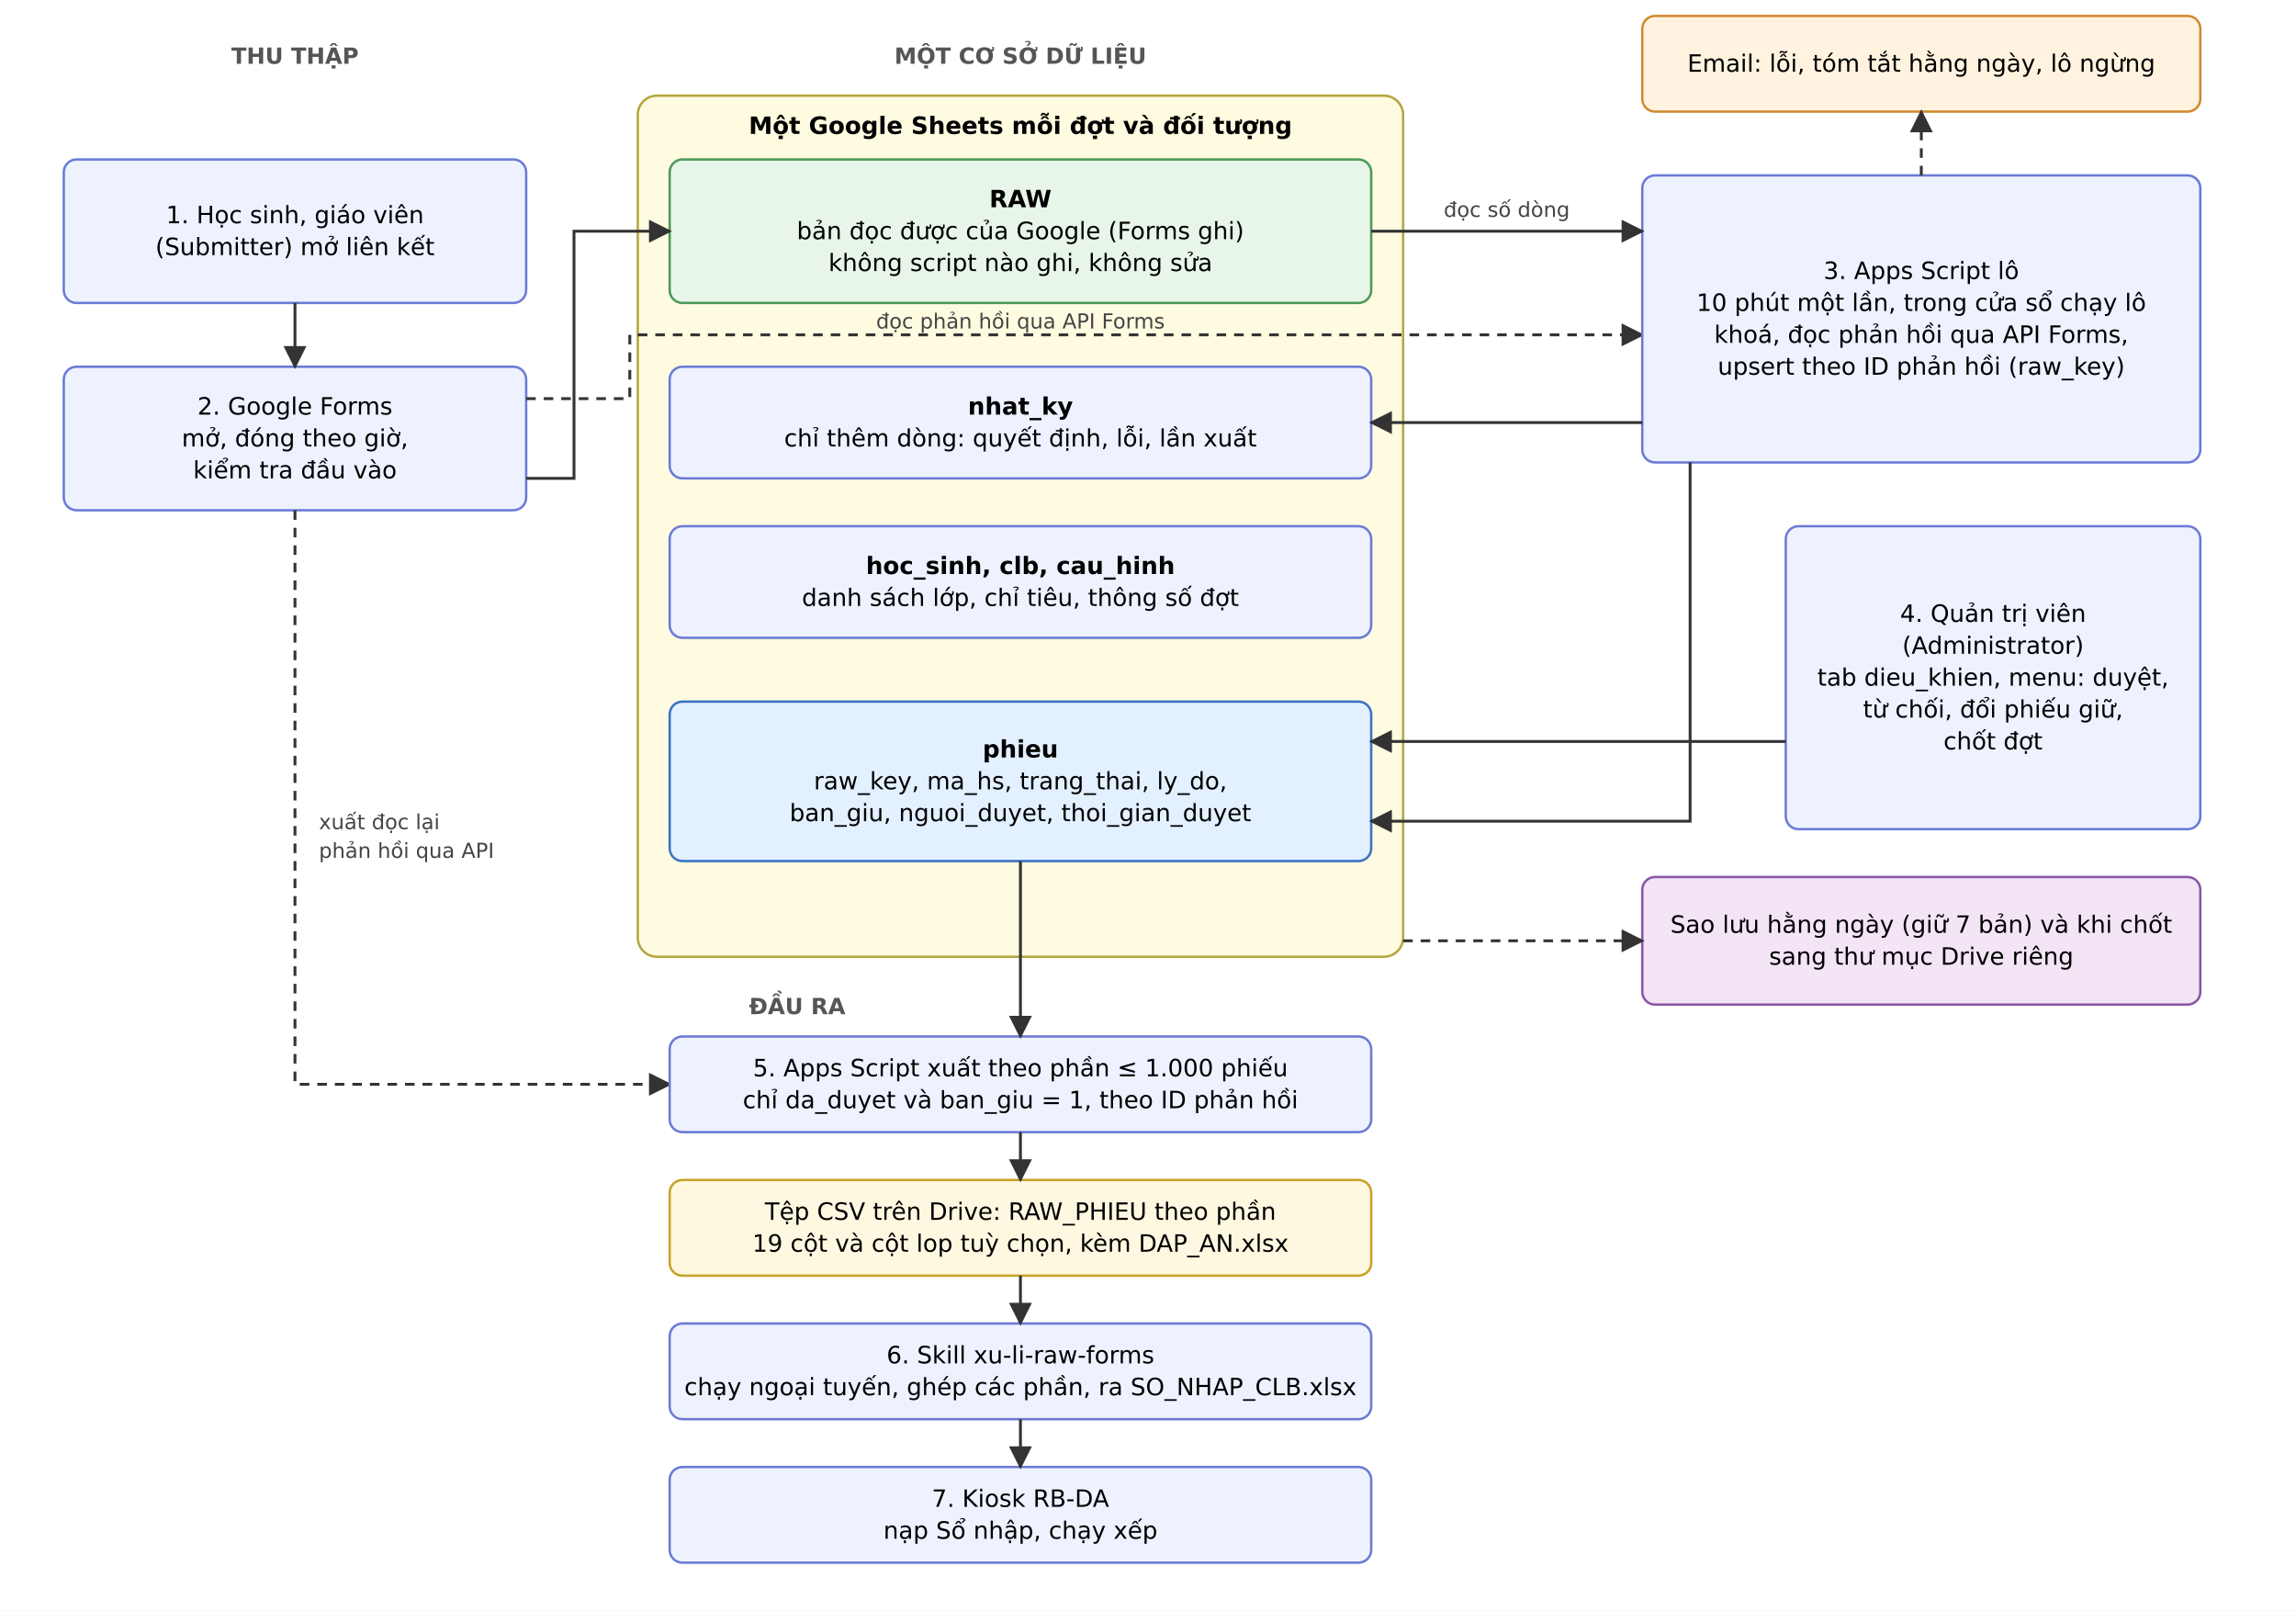
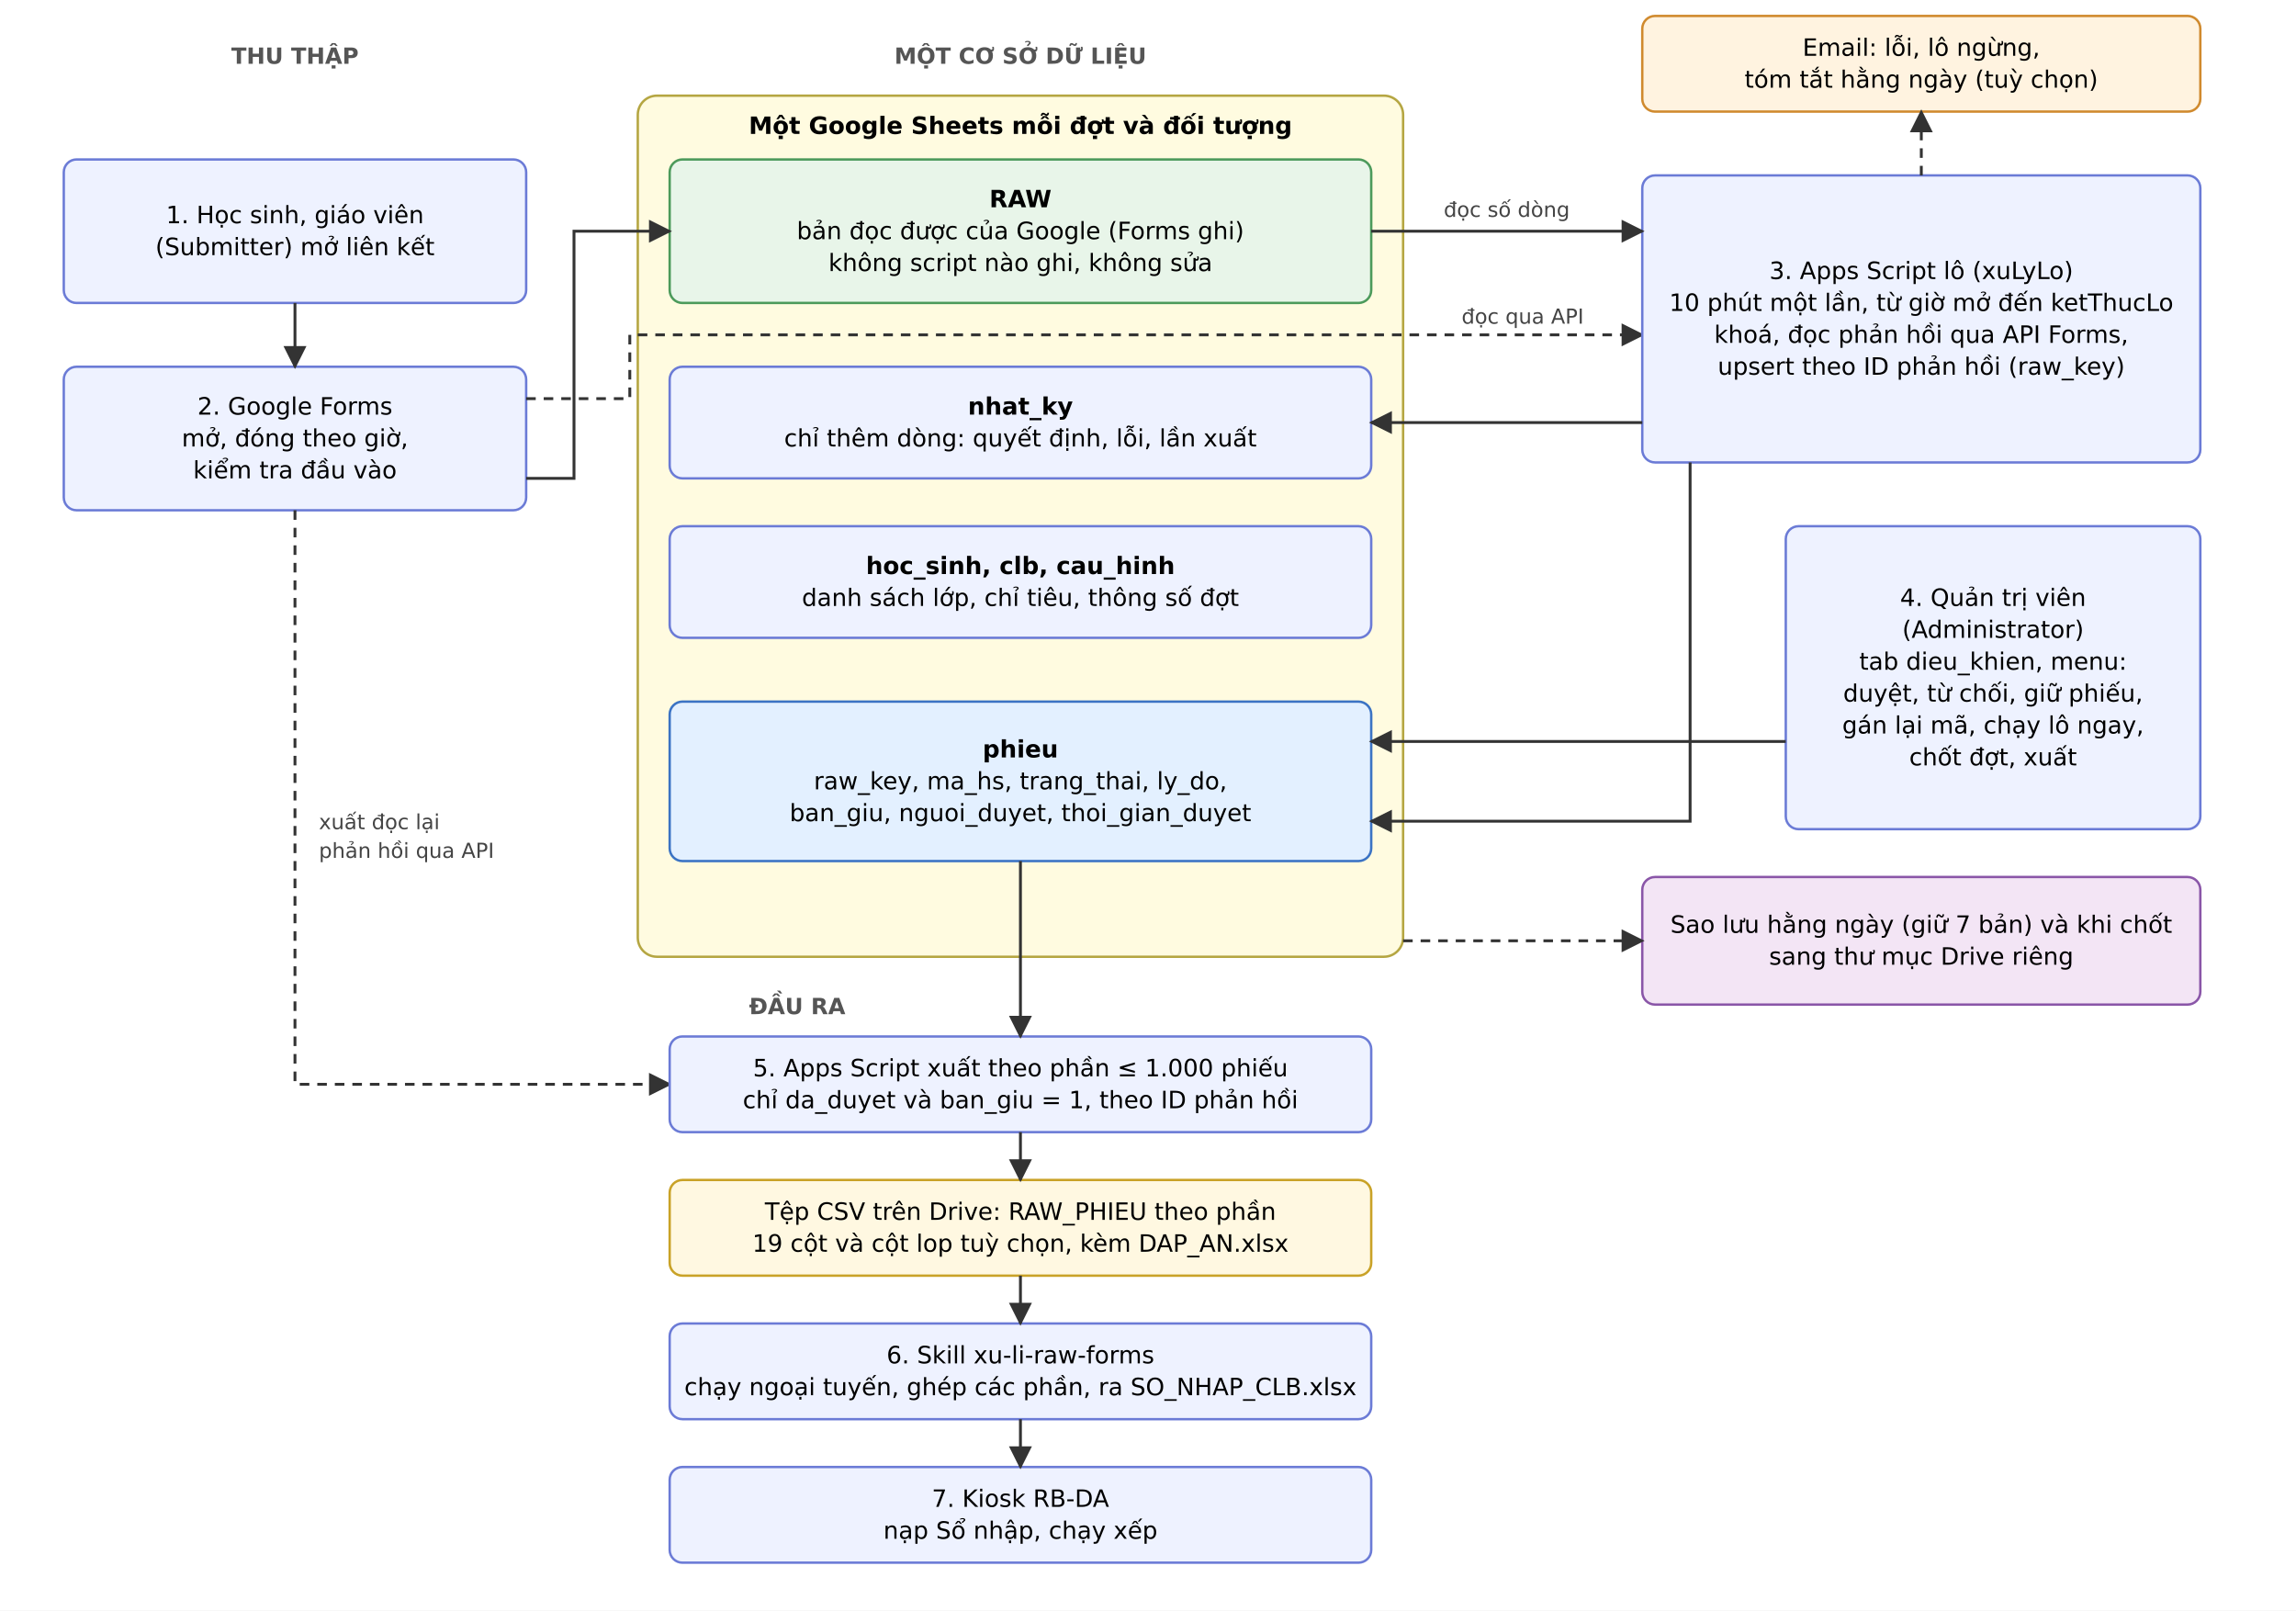
<svg xmlns="http://www.w3.org/2000/svg" width="1440" height="1010" viewBox="0 0 1440 1010" font-family="DejaVu Sans, sans-serif" font-size="15">
  <defs>
    <marker id="ah" viewBox="0 0 10 10" refX="9" refY="5" markerWidth="8" markerHeight="8" orient="auto">
      <path d="M0,0 L10,5 L0,10 z" fill="#333" />
    </marker>
  </defs>
  <rect width="100%" height="100%" fill="#fff" />
  <text x="185" y="40" text-anchor="middle" font-size="14" fill="#555" font-weight="700">THU THẬP</text>
  <text x="640" y="40" text-anchor="middle" font-size="14" fill="#555" font-weight="700">MỘT CƠ SỞ DỮ LIỆU</text>
  <rect x="400" y="60" width="480" height="540" rx="12" fill="#fffbe0" stroke="#b5a642" stroke-width="1.5" />
  <text x="640" y="84" text-anchor="middle" font-size="15" font-weight="700">Một Google Sheets mỗi đợt và đối tượng</text>
  <rect x="40" y="100" width="290" height="90" rx="8" fill="#eef2ff" stroke="#6b7bd6" stroke-width="1.5" />
  <text x="185.0" y="140.0" text-anchor="middle">1. Học sinh, giáo viên</text>
  <text x="185.0" y="160.0" text-anchor="middle">(Submitter) mở liên kết</text>
  <rect x="40" y="230" width="290" height="90" rx="8" fill="#eef2ff" stroke="#6b7bd6" stroke-width="1.5" />
  <text x="185.0" y="260.0" text-anchor="middle">2. Google Forms</text>
  <text x="185.0" y="280.0" text-anchor="middle">mở, đóng theo giờ,</text>
  <text x="185.0" y="300.0" text-anchor="middle">kiểm tra đầu vào</text>
  <path d="M185,190 V230" fill="none" stroke="#333" stroke-width="1.8" marker-end="url(#ah)" />
  <rect x="420" y="100" width="440" height="90" rx="8" fill="#e8f5e9" stroke="#4c9a5b" stroke-width="1.5" />
  <text x="640.0" y="130.0" text-anchor="middle" font-weight="700">RAW</text>
  <text x="640.0" y="150.0" text-anchor="middle">bản đọc được của Google (Forms ghi)</text>
  <text x="640.0" y="170.0" text-anchor="middle">không script nào ghi, không sửa</text>
  <rect x="420" y="230" width="440" height="70" rx="8" fill="#eef2ff" stroke="#6b7bd6" stroke-width="1.5" />
  <text x="640.0" y="260.0" text-anchor="middle" font-weight="700">nhat_ky</text>
  <text x="640.0" y="280.0" text-anchor="middle">chỉ thêm dòng: quyết định, lỗi, lần xuất</text>
  <rect x="420" y="330" width="440" height="70" rx="8" fill="#eef2ff" stroke="#6b7bd6" stroke-width="1.5" />
  <text x="640.0" y="360.0" text-anchor="middle" font-weight="700">hoc_sinh, clb, cau_hinh</text>
  <text x="640.0" y="380.0" text-anchor="middle">danh sách lớp, chỉ tiêu, thông số đợt</text>
  <rect x="420" y="440" width="440" height="100" rx="8" fill="#e3f0ff" stroke="#3b73c4" stroke-width="1.5" />
  <text x="640.0" y="475.0" text-anchor="middle" font-weight="700">phieu</text>
  <text x="640.0" y="495.0" text-anchor="middle">raw_key, ma_hs, trang_thai, ly_do,</text>
  <text x="640.0" y="515.0" text-anchor="middle">ban_giu, nguoi_duyet, thoi_gian_duyet</text>
  <path d="M330,300 H360 V145 H420" fill="none" stroke="#333" stroke-width="1.8" marker-end="url(#ah)" />
  <path d="M330,250 H395 V210 H1030" fill="none" stroke="#333" stroke-width="1.8" stroke-dasharray="6 5" marker-end="url(#ah)" />
-   <text x="640" y="206" text-anchor="middle" font-size="13" fill="#444">đọc phản hồi qua API Forms</text>
+   <text x="955" y="203" text-anchor="middle" font-size="13" fill="#444">đọc qua API</text>
  <text x="945" y="136" text-anchor="middle" font-size="13" fill="#444">đọc số dòng</text>
  <path d="M185,320 V680 H420" fill="none" stroke="#333" stroke-width="1.8" stroke-dasharray="6 5" marker-end="url(#ah)" />
  <text x="200" y="520" font-size="13" fill="#444">xuất đọc lại</text>
  <text x="200" y="538" font-size="13" fill="#444">phản hồi qua API</text>
  <rect x="1030" y="110" width="350" height="180" rx="8" fill="#eef2ff" stroke="#6b7bd6" stroke-width="1.5" />
-   <text x="1205.0" y="175.0" text-anchor="middle">3. Apps Script lô</text>
-   <text x="1205.0" y="195.0" text-anchor="middle">10 phút một lần, trong cửa sổ chạy lô</text>
+   <text x="1205.0" y="175.0" text-anchor="middle">3. Apps Script lô (xuLyLo)</text>
+   <text x="1205.0" y="195.0" text-anchor="middle">10 phút một lần, từ giờ mở đến ketThucLo</text>
  <text x="1205.0" y="215.0" text-anchor="middle">khoá, đọc phản hồi qua API Forms,</text>
  <text x="1205.0" y="235.0" text-anchor="middle">upsert theo ID phản hồi (raw_key)</text>
  <rect x="1120" y="330" width="260" height="190" rx="8" fill="#eef2ff" stroke="#6b7bd6" stroke-width="1.5" />
-   <text x="1250.0" y="390.0" text-anchor="middle">4. Quản trị viên</text>
-   <text x="1250.0" y="410.0" text-anchor="middle">(Administrator)</text>
-   <text x="1250.0" y="430.0" text-anchor="middle">tab dieu_khien, menu: duyệt,</text>
-   <text x="1250.0" y="450.0" text-anchor="middle">từ chối, đổi phiếu giữ,</text>
-   <text x="1250.0" y="470.0" text-anchor="middle">chốt đợt</text>
+   <text x="1250.0" y="380.0" text-anchor="middle">4. Quản trị viên</text>
+   <text x="1250.0" y="400.0" text-anchor="middle">(Administrator)</text>
+   <text x="1250.0" y="420.0" text-anchor="middle">tab dieu_khien, menu:</text>
+   <text x="1250.0" y="440.0" text-anchor="middle">duyệt, từ chối, giữ phiếu,</text>
+   <text x="1250.0" y="460.0" text-anchor="middle">gán lại mã, chạy lô ngay,</text>
+   <text x="1250.0" y="480.0" text-anchor="middle">chốt đợt, xuất</text>
  <rect x="1030" y="10" width="350" height="60" rx="8" fill="#fff3e0" stroke="#d08a2e" stroke-width="1.5" />
-   <text x="1205.0" y="45.0" text-anchor="middle">Email: lỗi, tóm tắt hằng ngày, lô ngừng</text>
+   <text x="1205.0" y="35.0" text-anchor="middle">Email: lỗi, lô ngừng,</text>
+   <text x="1205.0" y="55.0" text-anchor="middle">tóm tắt hằng ngày (tuỳ chọn)</text>
  <rect x="1030" y="550" width="350" height="80" rx="8" fill="#f3e5f5" stroke="#8a56a8" stroke-width="1.5" />
  <text x="1205.0" y="585.0" text-anchor="middle">Sao lưu hằng ngày (giữ 7 bản) và khi chốt</text>
  <text x="1205.0" y="605.0" text-anchor="middle">sang thư mục Drive riêng</text>
  <path d="M860,145 H1030" fill="none" stroke="#333" stroke-width="1.8" marker-end="url(#ah)" />
  <path d="M1030,265 H860" fill="none" stroke="#333" stroke-width="1.8" marker-end="url(#ah)" />
  <path d="M1060,290 V515 H860" fill="none" stroke="#333" stroke-width="1.8" marker-end="url(#ah)" />
  <path d="M1120,465 H860" fill="none" stroke="#333" stroke-width="1.8" marker-end="url(#ah)" />
  <path d="M1205,110 V70" fill="none" stroke="#333" stroke-width="1.8" stroke-dasharray="6 5" marker-end="url(#ah)" />
  <path d="M880,590 H1030" fill="none" stroke="#333" stroke-width="1.8" stroke-dasharray="6 5" marker-end="url(#ah)" />
  <rect x="420" y="650" width="440" height="60" rx="8" fill="#eef2ff" stroke="#6b7bd6" stroke-width="1.5" />
  <text x="640.0" y="675.0" text-anchor="middle">5. Apps Script xuất theo phần ≤ 1.000 phiếu</text>
  <text x="640.0" y="695.0" text-anchor="middle">chỉ da_duyet và ban_giu = 1, theo ID phản hồi</text>
  <rect x="420" y="740" width="440" height="60" rx="8" fill="#fff8e1" stroke="#c9a227" stroke-width="1.5" />
  <text x="640.0" y="765.0" text-anchor="middle">Tệp CSV trên Drive: RAW_PHIEU theo phần</text>
  <text x="640.0" y="785.0" text-anchor="middle">19 cột và cột lop tuỳ chọn, kèm DAP_AN.xlsx</text>
  <rect x="420" y="830" width="440" height="60" rx="8" fill="#eef2ff" stroke="#6b7bd6" stroke-width="1.5" />
  <text x="640.0" y="855.0" text-anchor="middle">6. Skill xu-li-raw-forms</text>
  <text x="640.0" y="875.0" text-anchor="middle">chạy ngoại tuyến, ghép các phần, ra SO_NHAP_CLB.xlsx</text>
  <rect x="420" y="920" width="440" height="60" rx="8" fill="#eef2ff" stroke="#6b7bd6" stroke-width="1.5" />
  <text x="640.0" y="945.0" text-anchor="middle">7. Kiosk RB-DA</text>
  <text x="640.0" y="965.0" text-anchor="middle">nạp Sổ nhập, chạy xếp</text>
  <path d="M640,540 V650" fill="none" stroke="#333" stroke-width="1.8" marker-end="url(#ah)" />
  <path d="M640,710 V740" fill="none" stroke="#333" stroke-width="1.8" marker-end="url(#ah)" />
  <path d="M640,800 V830" fill="none" stroke="#333" stroke-width="1.8" marker-end="url(#ah)" />
  <path d="M640,890 V920" fill="none" stroke="#333" stroke-width="1.8" marker-end="url(#ah)" />
  <text x="500" y="636" text-anchor="middle" font-size="14" fill="#555" font-weight="700">ĐẦU RA</text>
</svg>
